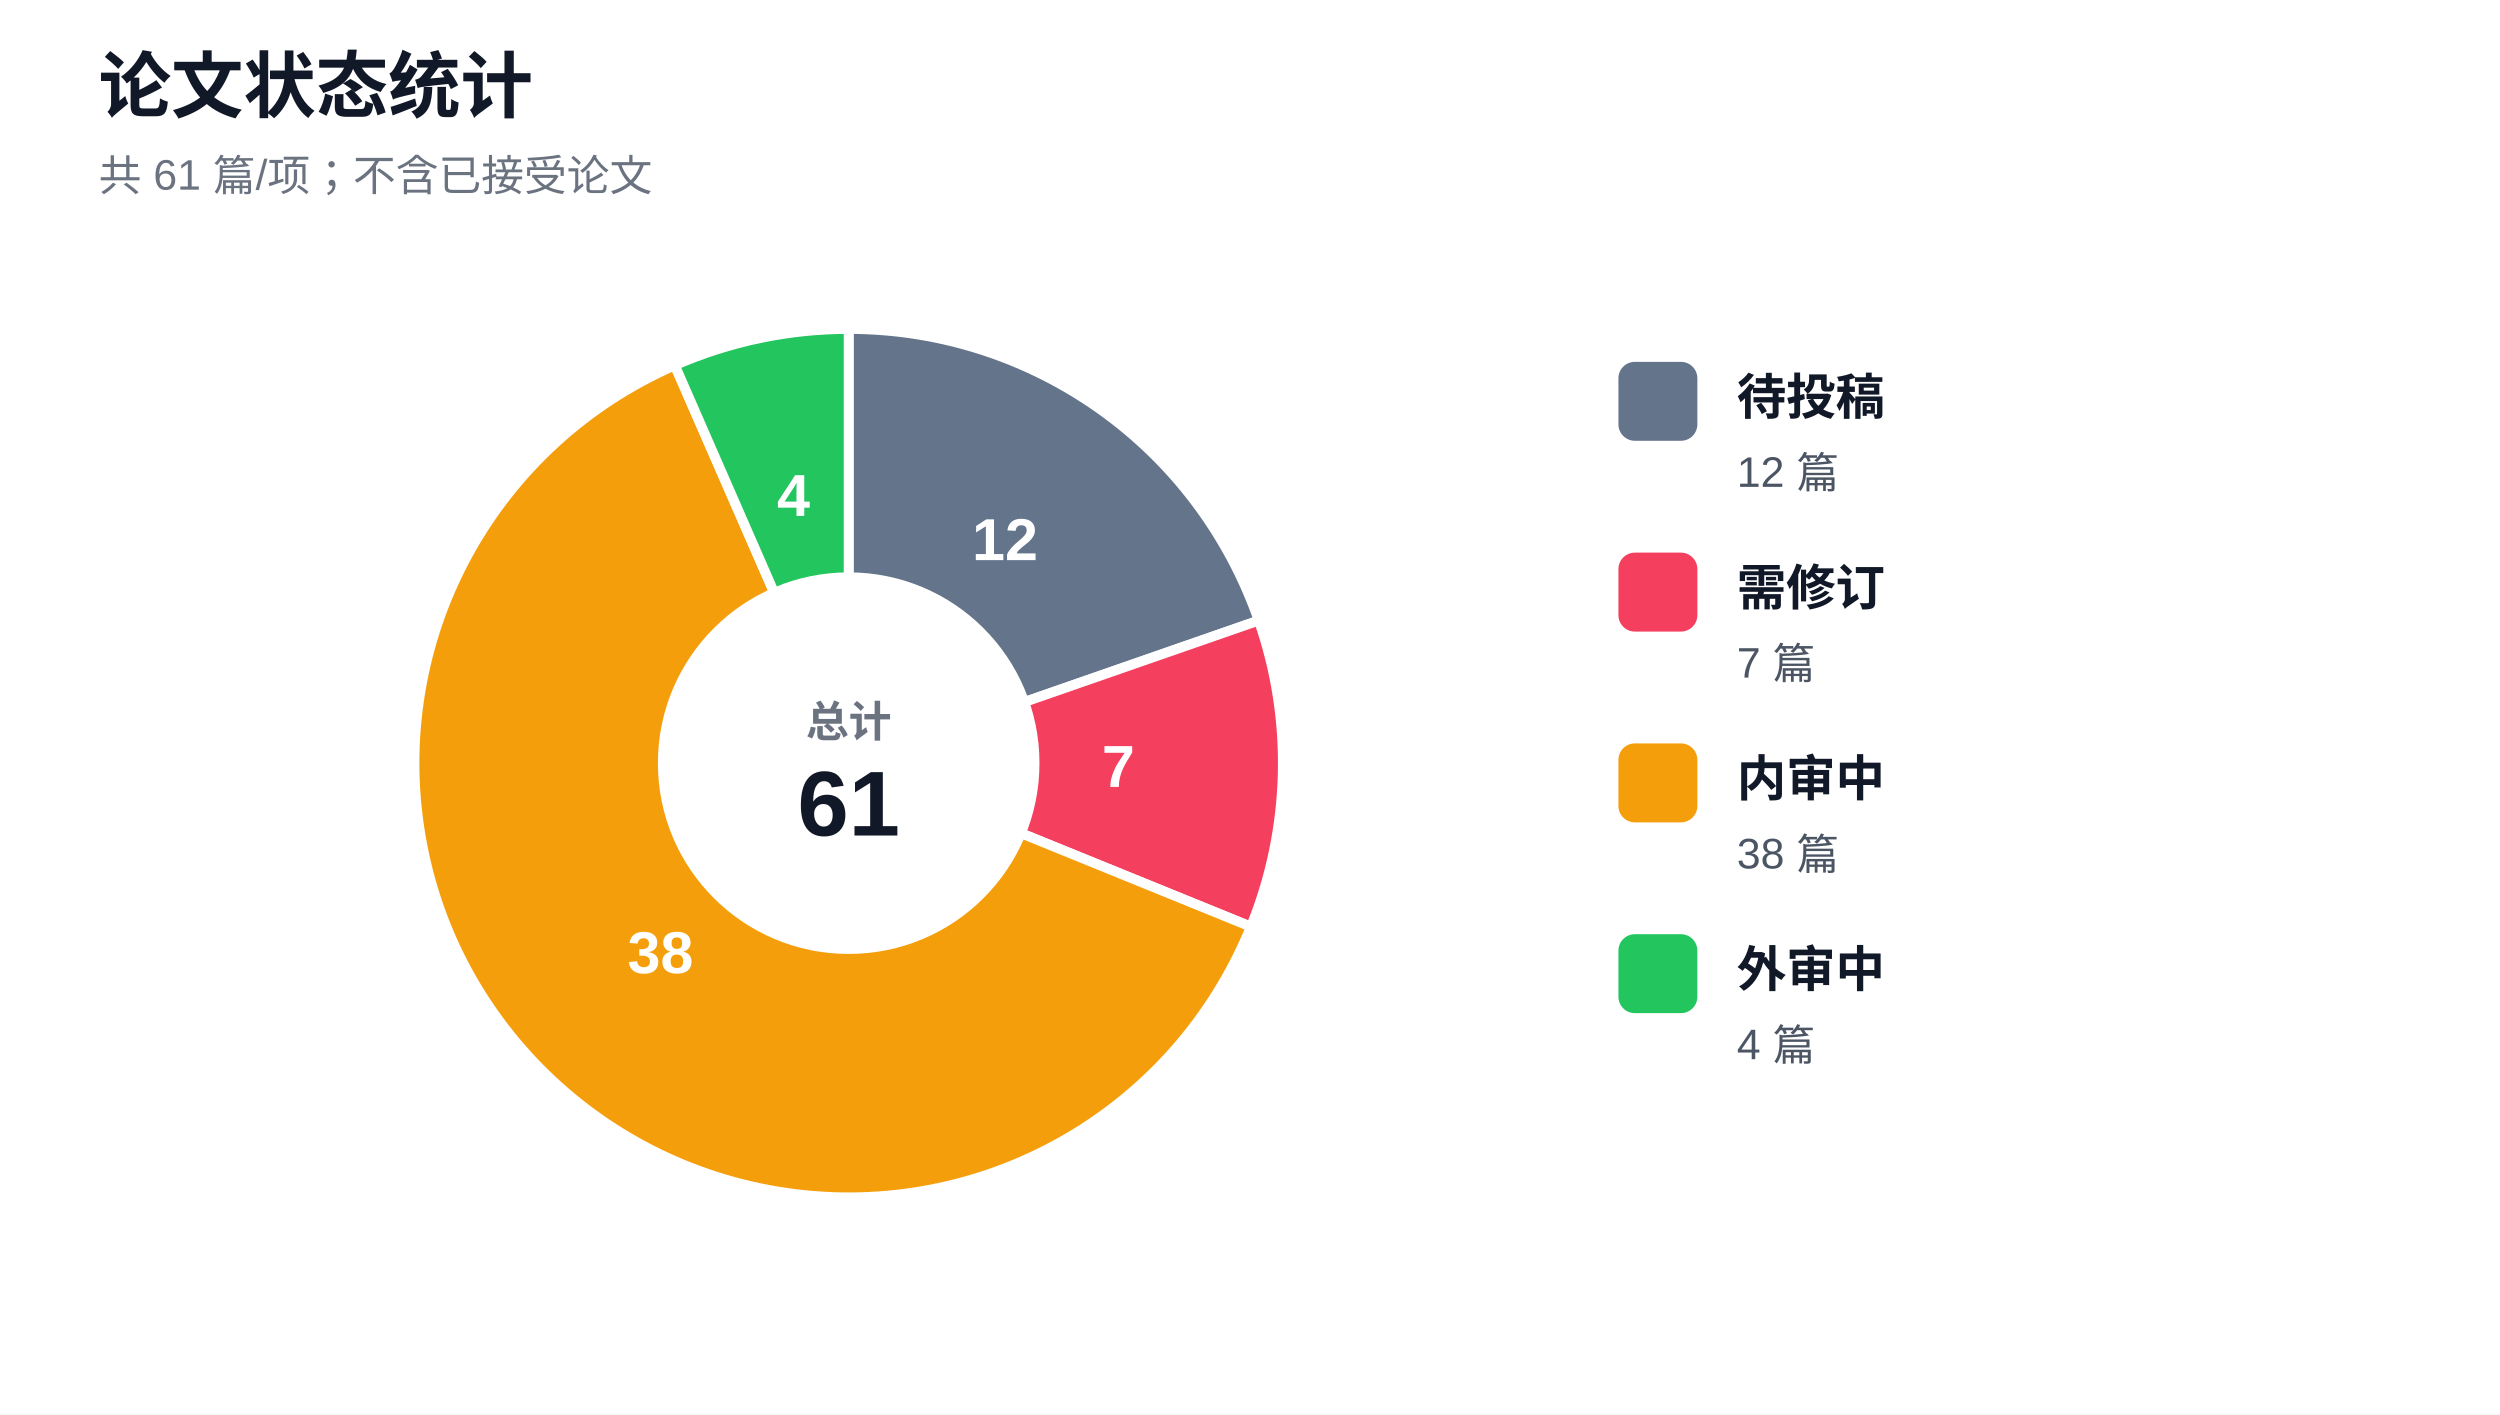
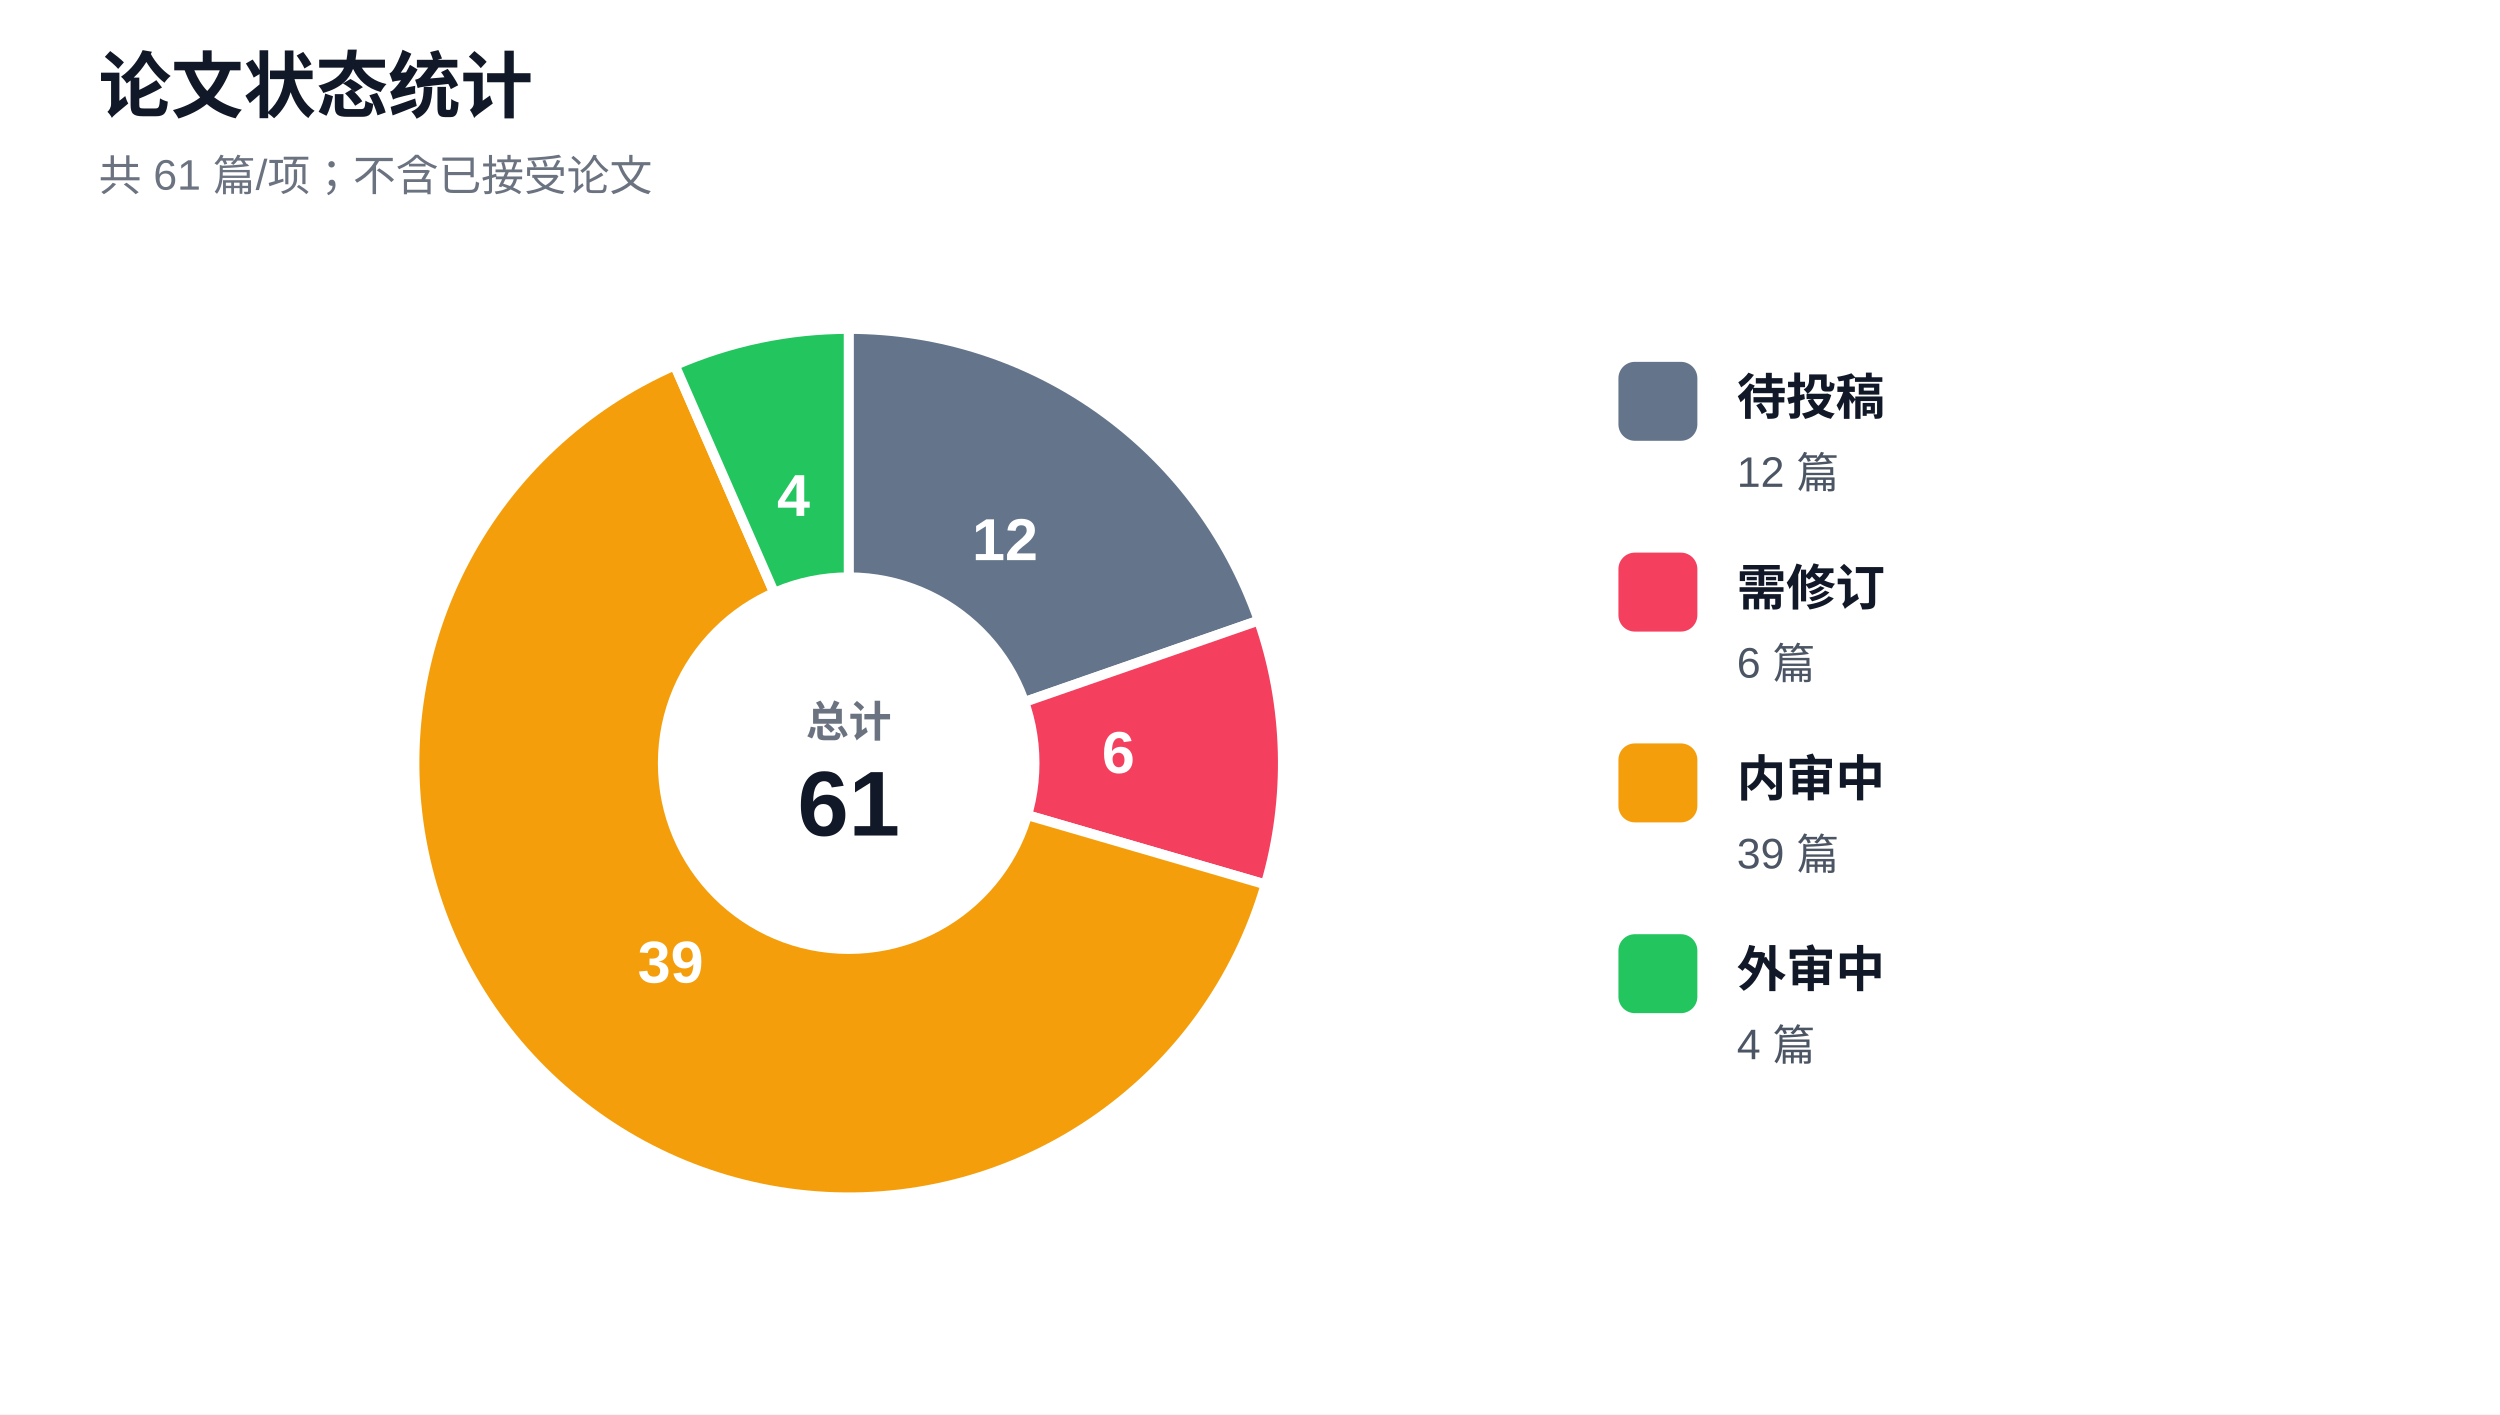
<svg xmlns="http://www.w3.org/2000/svg" width="760" height="430" viewBox="0 0 760 430" role="img" aria-labelledby="title desc">
  <rect width="760" height="430" fill="#ffffff" />
  <text x="30" y="34" fill="#111827" font-family="Arial, Microsoft YaHei, sans-serif" font-size="22" font-weight="700">论文状态统计</text>
  <text x="30" y="58" fill="#6b7280" font-family="Arial, Microsoft YaHei, sans-serif" font-size="13">共 61 篇/项；不含已接受论文</text>
  <g font-family="Arial, Microsoft YaHei, sans-serif">
    <path d="M 258 232 L 258 100 A 132 132 0 0 1 382.673 188.632 Z" fill="#64748b" stroke="#ffffff" stroke-width="3" />
    <text x="305.513" y="165.168" fill="#ffffff" font-size="18" font-weight="800" text-anchor="middle" dominant-baseline="middle">12</text>
-     <path d="M 258 232 L 382.673 188.632 A 132 132 0 0 1 380.275 281.728 Z" fill="#f43f5e" stroke="#ffffff" stroke-width="3" />
-     <text x="339.973" y="234.111" fill="#ffffff" font-size="18" font-weight="800" text-anchor="middle" dominant-baseline="middle">7</text>
-     <path d="M 258 232 L 380.275 281.728 A 132 132 0 1 1 205.14 111.046 Z" fill="#f59e0b" stroke="#ffffff" stroke-width="3" />
-     <text x="200.769" y="290.724" fill="#ffffff" font-size="18" font-weight="800" text-anchor="middle" dominant-baseline="middle">38</text>
+     <path d="M 258 232 L 382.673 188.632 A 132 132 0 0 1 384.74 268.892 Z" fill="#f43f5e" stroke="#ffffff" stroke-width="3" />
+     <text x="339.973" y="229.889" fill="#ffffff" font-size="18" font-weight="800" text-anchor="middle" dominant-baseline="middle">6</text>
+     <path d="M 258 232 L 384.74 268.892 A 132 132 0 1 1 205.14 111.046 Z" fill="#f59e0b" stroke="#ffffff" stroke-width="3" />
+     <text x="203.868" y="293.593" fill="#ffffff" font-size="18" font-weight="800" text-anchor="middle" dominant-baseline="middle">39</text>
    <path d="M 258 232 L 205.14 111.046 A 132 132 0 0 1 258 100 Z" fill="#22c55e" stroke="#ffffff" stroke-width="3" />
    <text x="241.227" y="151.734" fill="#ffffff" font-size="18" font-weight="800" text-anchor="middle" dominant-baseline="middle">4</text>
    <circle cx="258" cy="232" r="58" fill="#ffffff" />
    <text x="258" y="224" fill="#6b7280" font-size="13" font-weight="700" text-anchor="middle">总计</text>
    <text x="258" y="254" fill="#111827" font-size="28" font-weight="700" text-anchor="middle">61</text>
  </g>
  <g font-family="Arial, Microsoft YaHei, sans-serif">
    <rect x="492" y="110" width="24" height="24" rx="5" fill="#64748b" />
    <text x="528" y="126" fill="#111827" font-size="15" font-weight="700">待投稿</text>
    <text x="528" y="148" fill="#4b5563" font-size="13">12 篇</text>
    <rect x="492" y="168" width="24" height="24" rx="5" fill="#f43f5e" />
    <text x="528" y="184" fill="#111827" font-size="15" font-weight="700">需修订</text>
-     <text x="528" y="206" fill="#4b5563" font-size="13">7 篇</text>
+     <text x="528" y="206" fill="#4b5563" font-size="13">6 篇</text>
    <rect x="492" y="226" width="24" height="24" rx="5" fill="#f59e0b" />
    <text x="528" y="242" fill="#111827" font-size="15" font-weight="700">内审中</text>
-     <text x="528" y="264" fill="#4b5563" font-size="13">38 篇</text>
+     <text x="528" y="264" fill="#4b5563" font-size="13">39 篇</text>
    <rect x="492" y="284" width="24" height="24" rx="5" fill="#22c55e" />
    <text x="528" y="300" fill="#111827" font-size="15" font-weight="700">外审中</text>
    <text x="528" y="322" fill="#4b5563" font-size="13">4 篇</text>
  </g>
</svg>
